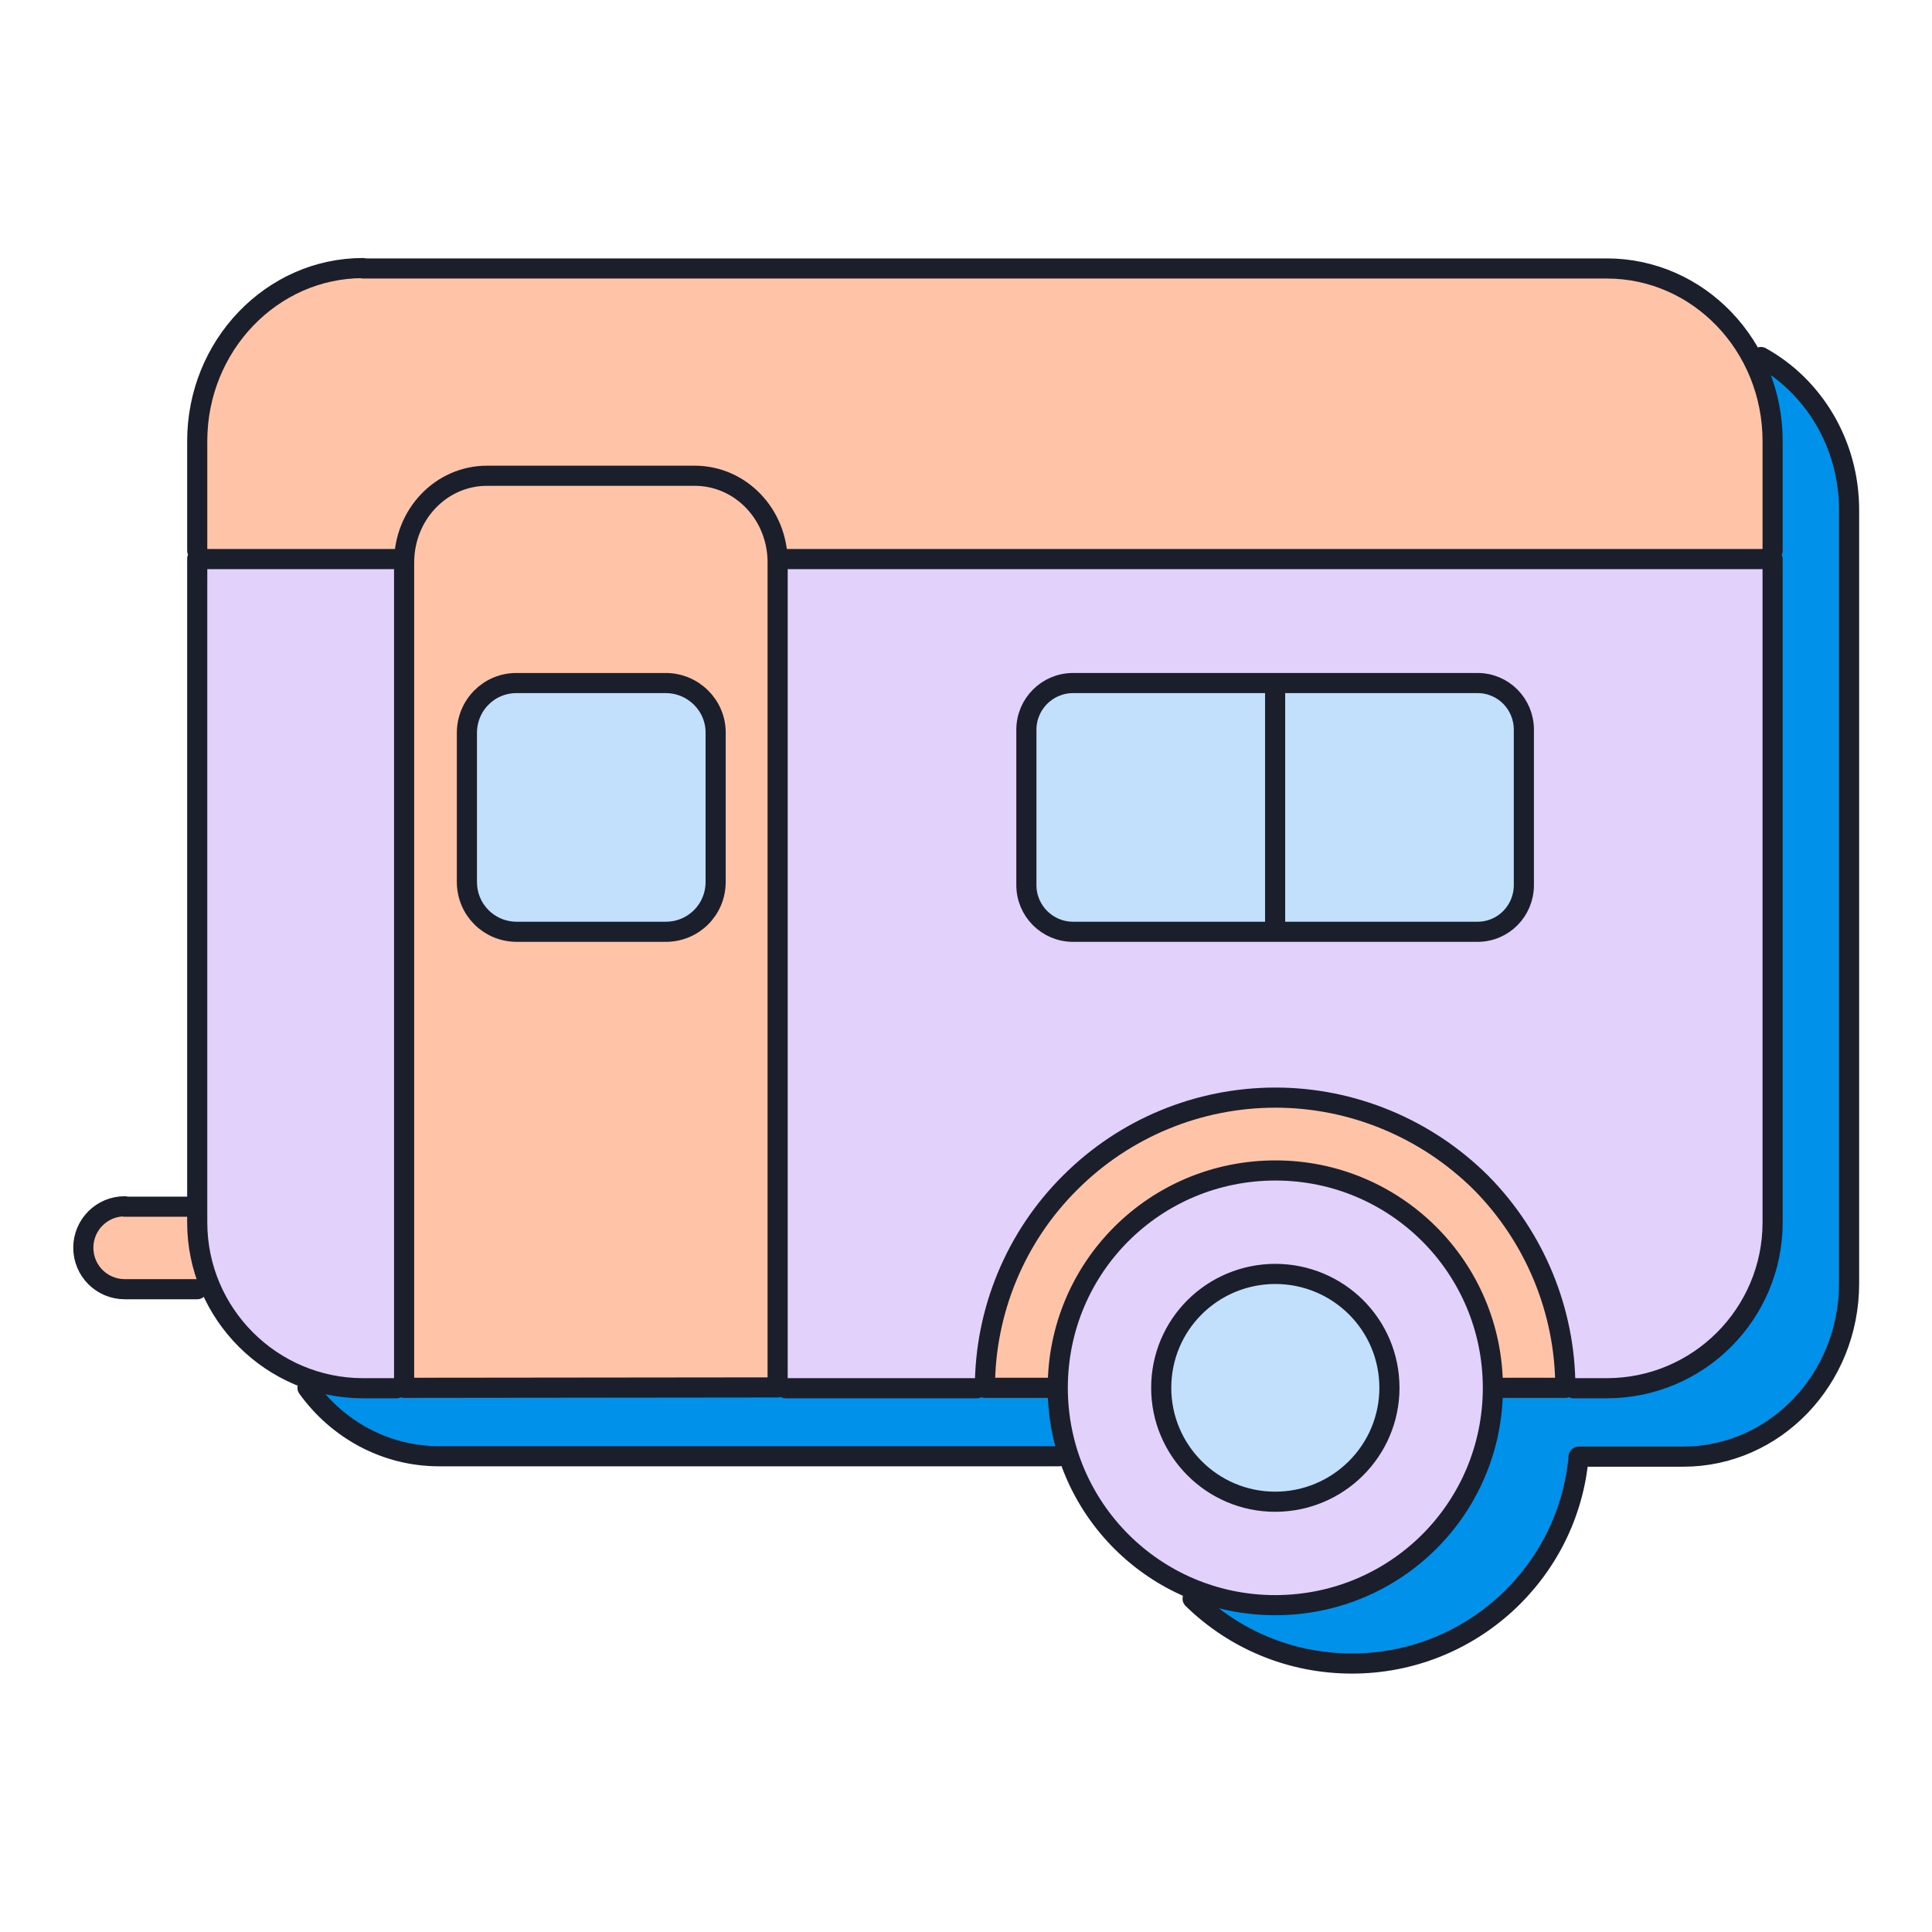
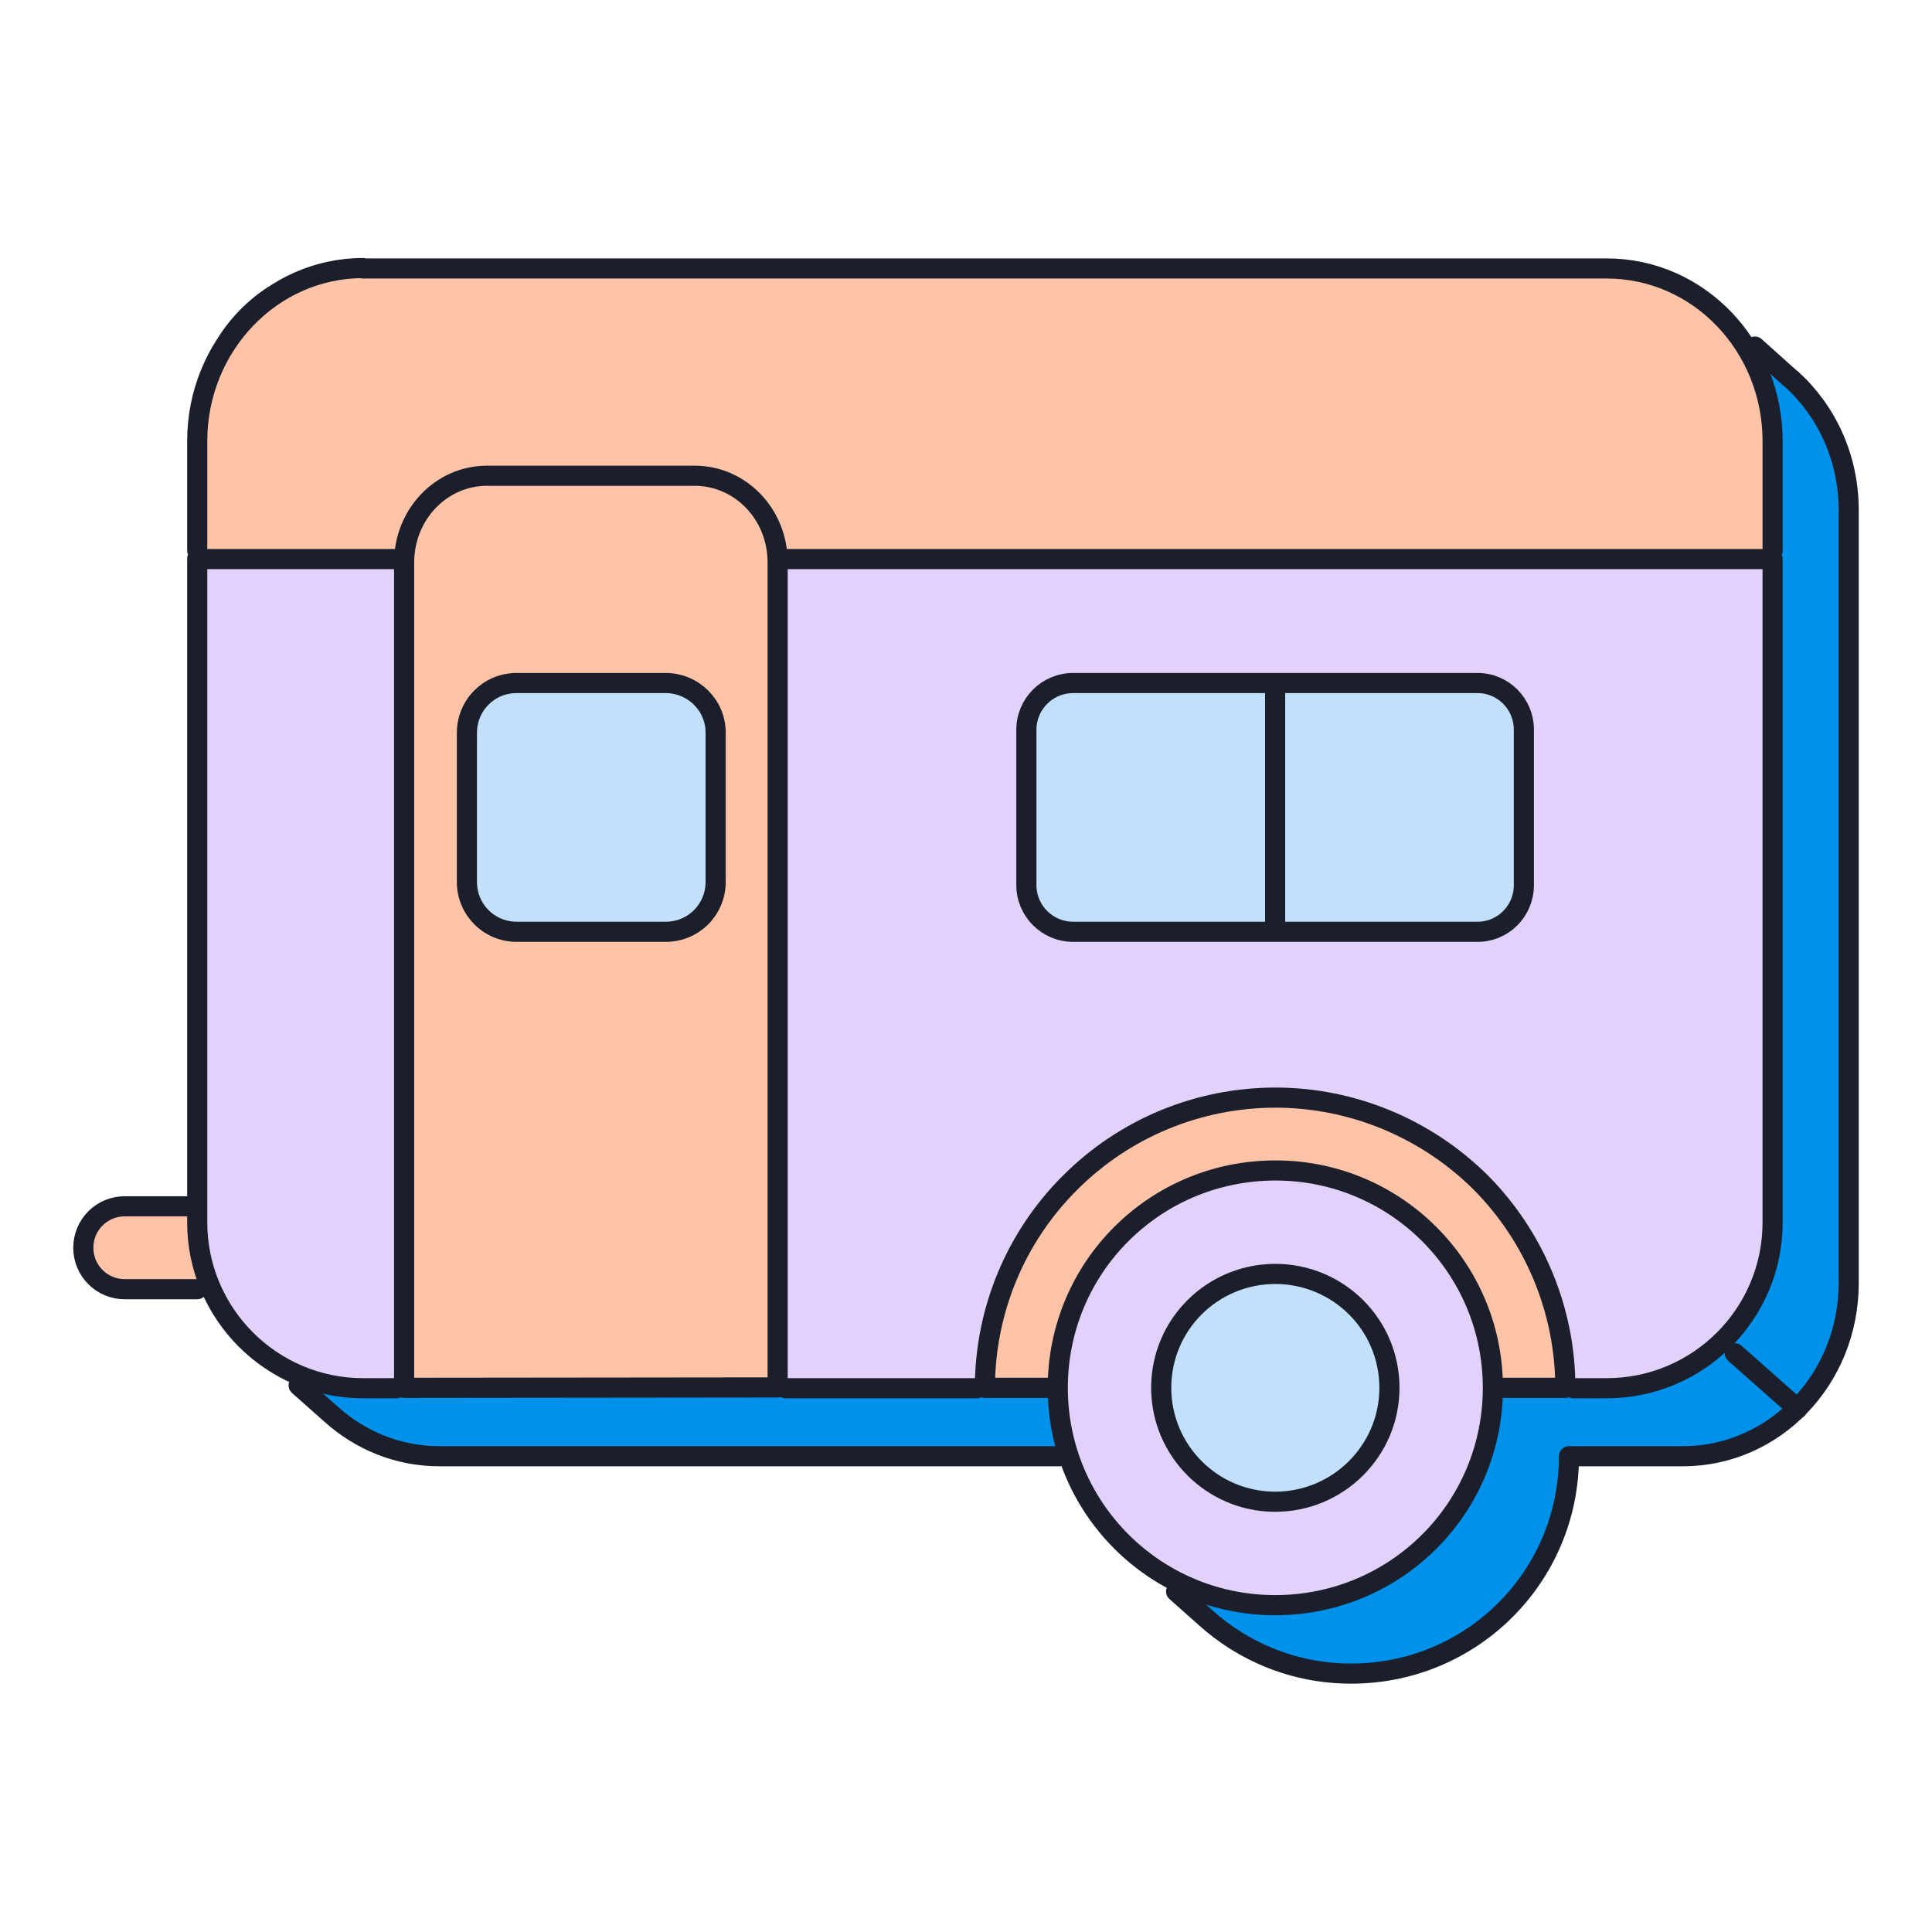
<svg xmlns="http://www.w3.org/2000/svg" fill="none" viewBox="0 0 48 48">
-   <path id="Shadow" fill="#0091eb" fill-rule="evenodd" d="M45.94 12.66c0-1.76-1.02-3.27-2.47-3.93q.4.85.41 1.87v19.23c0 2.37-1.84 4.3-4.12 4.3h-2.58c0 3.12-2.53 5.66-5.66 5.66q-1.21 0-2.27-.48c1.04 1.24 2.6 2.02 4.34 2.02 2.95 0 5.38-2.26 5.64-5.15h2.59c2.28 0 4.12-1.92 4.12-4.29zM7.21 33.76q.76.35 1.65.36h18.02q0 1.1.4 2.06H10.91c-1.63 0-3.04-.98-3.71-2.42" />
+   <path id="Shadow" fill="#0091eb" fill-rule="evenodd" d="M39.91 6.67H9.01c-2.27 0-4.12 1.92-4.12 4.29v19.23c0 1.3.55 2.46 1.43 3.24l.02.03 1.88 1.67c.72.65 1.66 1.05 2.7 1.05h15.62q.47 1.36 1.5 2.3l.06.06 1.84 1.64c.96.87 2.23 1.4 3.63 1.4 3 0 5.41-2.41 5.41-5.4h2.83c2.28 0 4.12-1.92 4.12-4.3V12.67c0-1.3-.55-2.46-1.42-3.25l-.03-.02-1.87-1.68c-.72-.65-1.66-1.04-2.7-1.04" />
  <path id="Detail" fill="#ffc3a8" fill-rule="evenodd" d="M9.01 6.67h30.9c2.28 0 4.12 1.92 4.12 4.29v19.23c0 2.37-1.84 4.29-4.12 4.29H9.01c-1.64 0-3.06-1-3.72-2.45H3.1c-.57 0-1.03-.46-1.03-1.03s.46-1.03 1.03-1.03h1.8V10.96c0-2.37 1.85-4.3 4.12-4.3" />
  <path id="Face" fill="#e1d1fb" fill-rule="evenodd" d="M10.04 13.98v-.1H4.9v16.48c0 2.27 1.85 4.12 4.12 4.12h1.03zm14.42 20.5h-5.15v-20.6h24.72v16.48c0 2.27-1.84 4.12-4.12 4.12h-1.03c0-1.91-.76-3.75-2.1-5.1-1.36-1.35-3.2-2.11-5.1-2.11-1.92 0-3.75.76-5.1 2.11-1.36 1.35-2.12 3.19-2.12 5.1m7.21-5.4c-2.98 0-5.4 2.41-5.4 5.4s2.42 5.4 5.4 5.4c3 0 5.41-2.41 5.41-5.4s-2.42-5.4-5.4-5.4" />
  <path id="Highlight" fill="#c2dffb" fill-rule="evenodd" d="M16.53 16.97h-3.7c-.69 0-1.24.55-1.24 1.23v3.71c0 .69.55 1.24 1.23 1.24h3.71c.68 0 1.24-.55 1.24-1.24v-3.7c0-.69-.55-1.24-1.24-1.24m10.12 0c-.64 0-1.16.52-1.16 1.16v3.86c0 .64.52 1.16 1.16 1.16H36.7c.64 0 1.15-.52 1.15-1.16v-3.86c0-.64-.51-1.16-1.15-1.16zm5.02 14.68c-1.56 0-2.83 1.26-2.83 2.83 0 1.56 1.27 2.83 2.83 2.83 1.57 0 2.84-1.27 2.84-2.83 0-1.57-1.27-2.83-2.84-2.83" />
-   <path id="Stroke" stroke="#1a1f2b" stroke-linecap="round" stroke-linejoin="round" stroke-width=".5" d="M43.75 8.87c1.3.72 2.19 2.15 2.19 3.8v19.22c0 2.37-1.84 4.3-4.12 4.3h-2.6c-.25 2.88-2.68 5.14-5.63 5.14-1.54 0-2.94-.61-3.96-1.61m-3.32-3.54h-15.4c-1.33 0-2.52-.66-3.27-1.7m-4.55-4.5h1.6m.21 2.05H3.1c-.57 0-1.03-.46-1.03-1.03s.46-1.03 1.03-1.03m5.92-23.3h30.9c2.28 0 4.12 1.92 4.12 4.29v2.72m-39.14 0v-2.72c0-2.37 1.85-4.3 4.12-4.3M4.9 13.89h4.95m9.67 0h24.52v16.48c0 2.27-1.84 4.12-4.12 4.12h-.83m-14.82 0h-4.75m-9.67 0h-.83c-2.27 0-4.12-1.85-4.12-4.12V13.88m26.78 9.27h-5.02c-.64 0-1.16-.52-1.16-1.16v-3.86c0-.64.52-1.16 1.16-1.16h5.02m0 6.18h5.03c.64 0 1.15-.52 1.15-1.16v-3.86c0-.64-.51-1.16-1.15-1.16h-5.03m0 6.18v-6.18m-12.36 17.5v-20.5c0-1.19-.92-2.15-2.06-2.15H12.1c-1.14 0-2.06.96-2.06 2.16v20.5zm-6.49-17.5h3.71c.68 0 1.24.55 1.24 1.23v3.71c0 .69-.55 1.24-1.24 1.24h-3.7c-.69 0-1.24-.55-1.24-1.24v-3.7c0-.69.55-1.24 1.23-1.24m26.06 17.5c0-1.9-.76-3.74-2.1-5.09-1.36-1.35-3.2-2.11-5.1-2.11-1.92 0-3.75.76-5.1 2.11-1.36 1.35-2.12 3.19-2.12 5.1h1.6m11.22 0h1.6m-7.2-5.4c-3 0-5.41 2.41-5.41 5.4s2.42 5.4 5.4 5.4c3 0 5.41-2.41 5.41-5.4s-2.42-5.4-5.4-5.4m0 2.57c-1.57 0-2.84 1.26-2.84 2.83 0 1.56 1.27 2.83 2.83 2.83 1.57 0 2.84-1.27 2.84-2.83 0-1.57-1.27-2.83-2.84-2.83" />
+   <path id="Stroke" stroke="#1a1f2b" stroke-linecap="round" stroke-linejoin="round" stroke-width=".5" d="M6.78 7.35q-.74.49-1.2 1.25m1.84 25.82.8.71c.72.65 1.66 1.05 2.7 1.05h15.4m2.9 3.36.72.64c.96.87 2.23 1.4 3.63 1.4 3 0 5.41-2.41 5.41-5.4h2.83c2.28 0 4.12-1.92 4.12-4.3V12.67c0-1.3-.55-2.46-1.42-3.25l-.03-.02-.88-.79m-.82 24.72zm.32.29L44.66 35M3.09 29.97h1.6m.21 2.06H3.1c-.57 0-1.03-.46-1.03-1.03s.46-1.03 1.03-1.03m5.92-23.3h30.9c2.28 0 4.12 1.92 4.12 4.29v2.72m-39.14 0v-2.72c0-2.37 1.85-4.3 4.12-4.3M4.9 13.89h4.95m9.67 0h24.52v16.48c0 2.27-1.84 4.12-4.12 4.12h-.83m-14.82 0h-4.75m-9.67 0h-.83c-2.27 0-4.12-1.85-4.12-4.12V13.88m26.78 9.27h-5.02c-.64 0-1.16-.52-1.16-1.16v-3.86c0-.64.52-1.16 1.16-1.16h5.02m0 6.18h5.03c.64 0 1.15-.52 1.15-1.16v-3.86c0-.64-.51-1.16-1.15-1.16h-5.03m0 6.18v-6.18m-12.36 17.5v-20.5c0-1.19-.92-2.15-2.06-2.15H12.1c-1.14 0-2.06.96-2.06 2.16v20.5zm-6.49-17.5h3.71c.68 0 1.24.55 1.24 1.23v3.71c0 .69-.55 1.24-1.24 1.24h-3.7c-.69 0-1.24-.55-1.24-1.24v-3.7c0-.69.55-1.24 1.23-1.24m26.06 17.5c0-1.9-.76-3.74-2.1-5.09-1.36-1.35-3.2-2.11-5.1-2.11-1.92 0-3.75.76-5.1 2.11-1.36 1.35-2.12 3.19-2.12 5.1h1.6m11.22 0h1.6m-7.2-5.4c-3 0-5.41 2.41-5.41 5.4s2.42 5.4 5.4 5.4c3 0 5.41-2.41 5.41-5.4s-2.42-5.4-5.4-5.4m0 2.57c-1.57 0-2.84 1.26-2.84 2.83 0 1.56 1.27 2.83 2.83 2.83 1.57 0 2.84-1.27 2.84-2.83 0-1.57-1.27-2.83-2.84-2.83" />
</svg>
